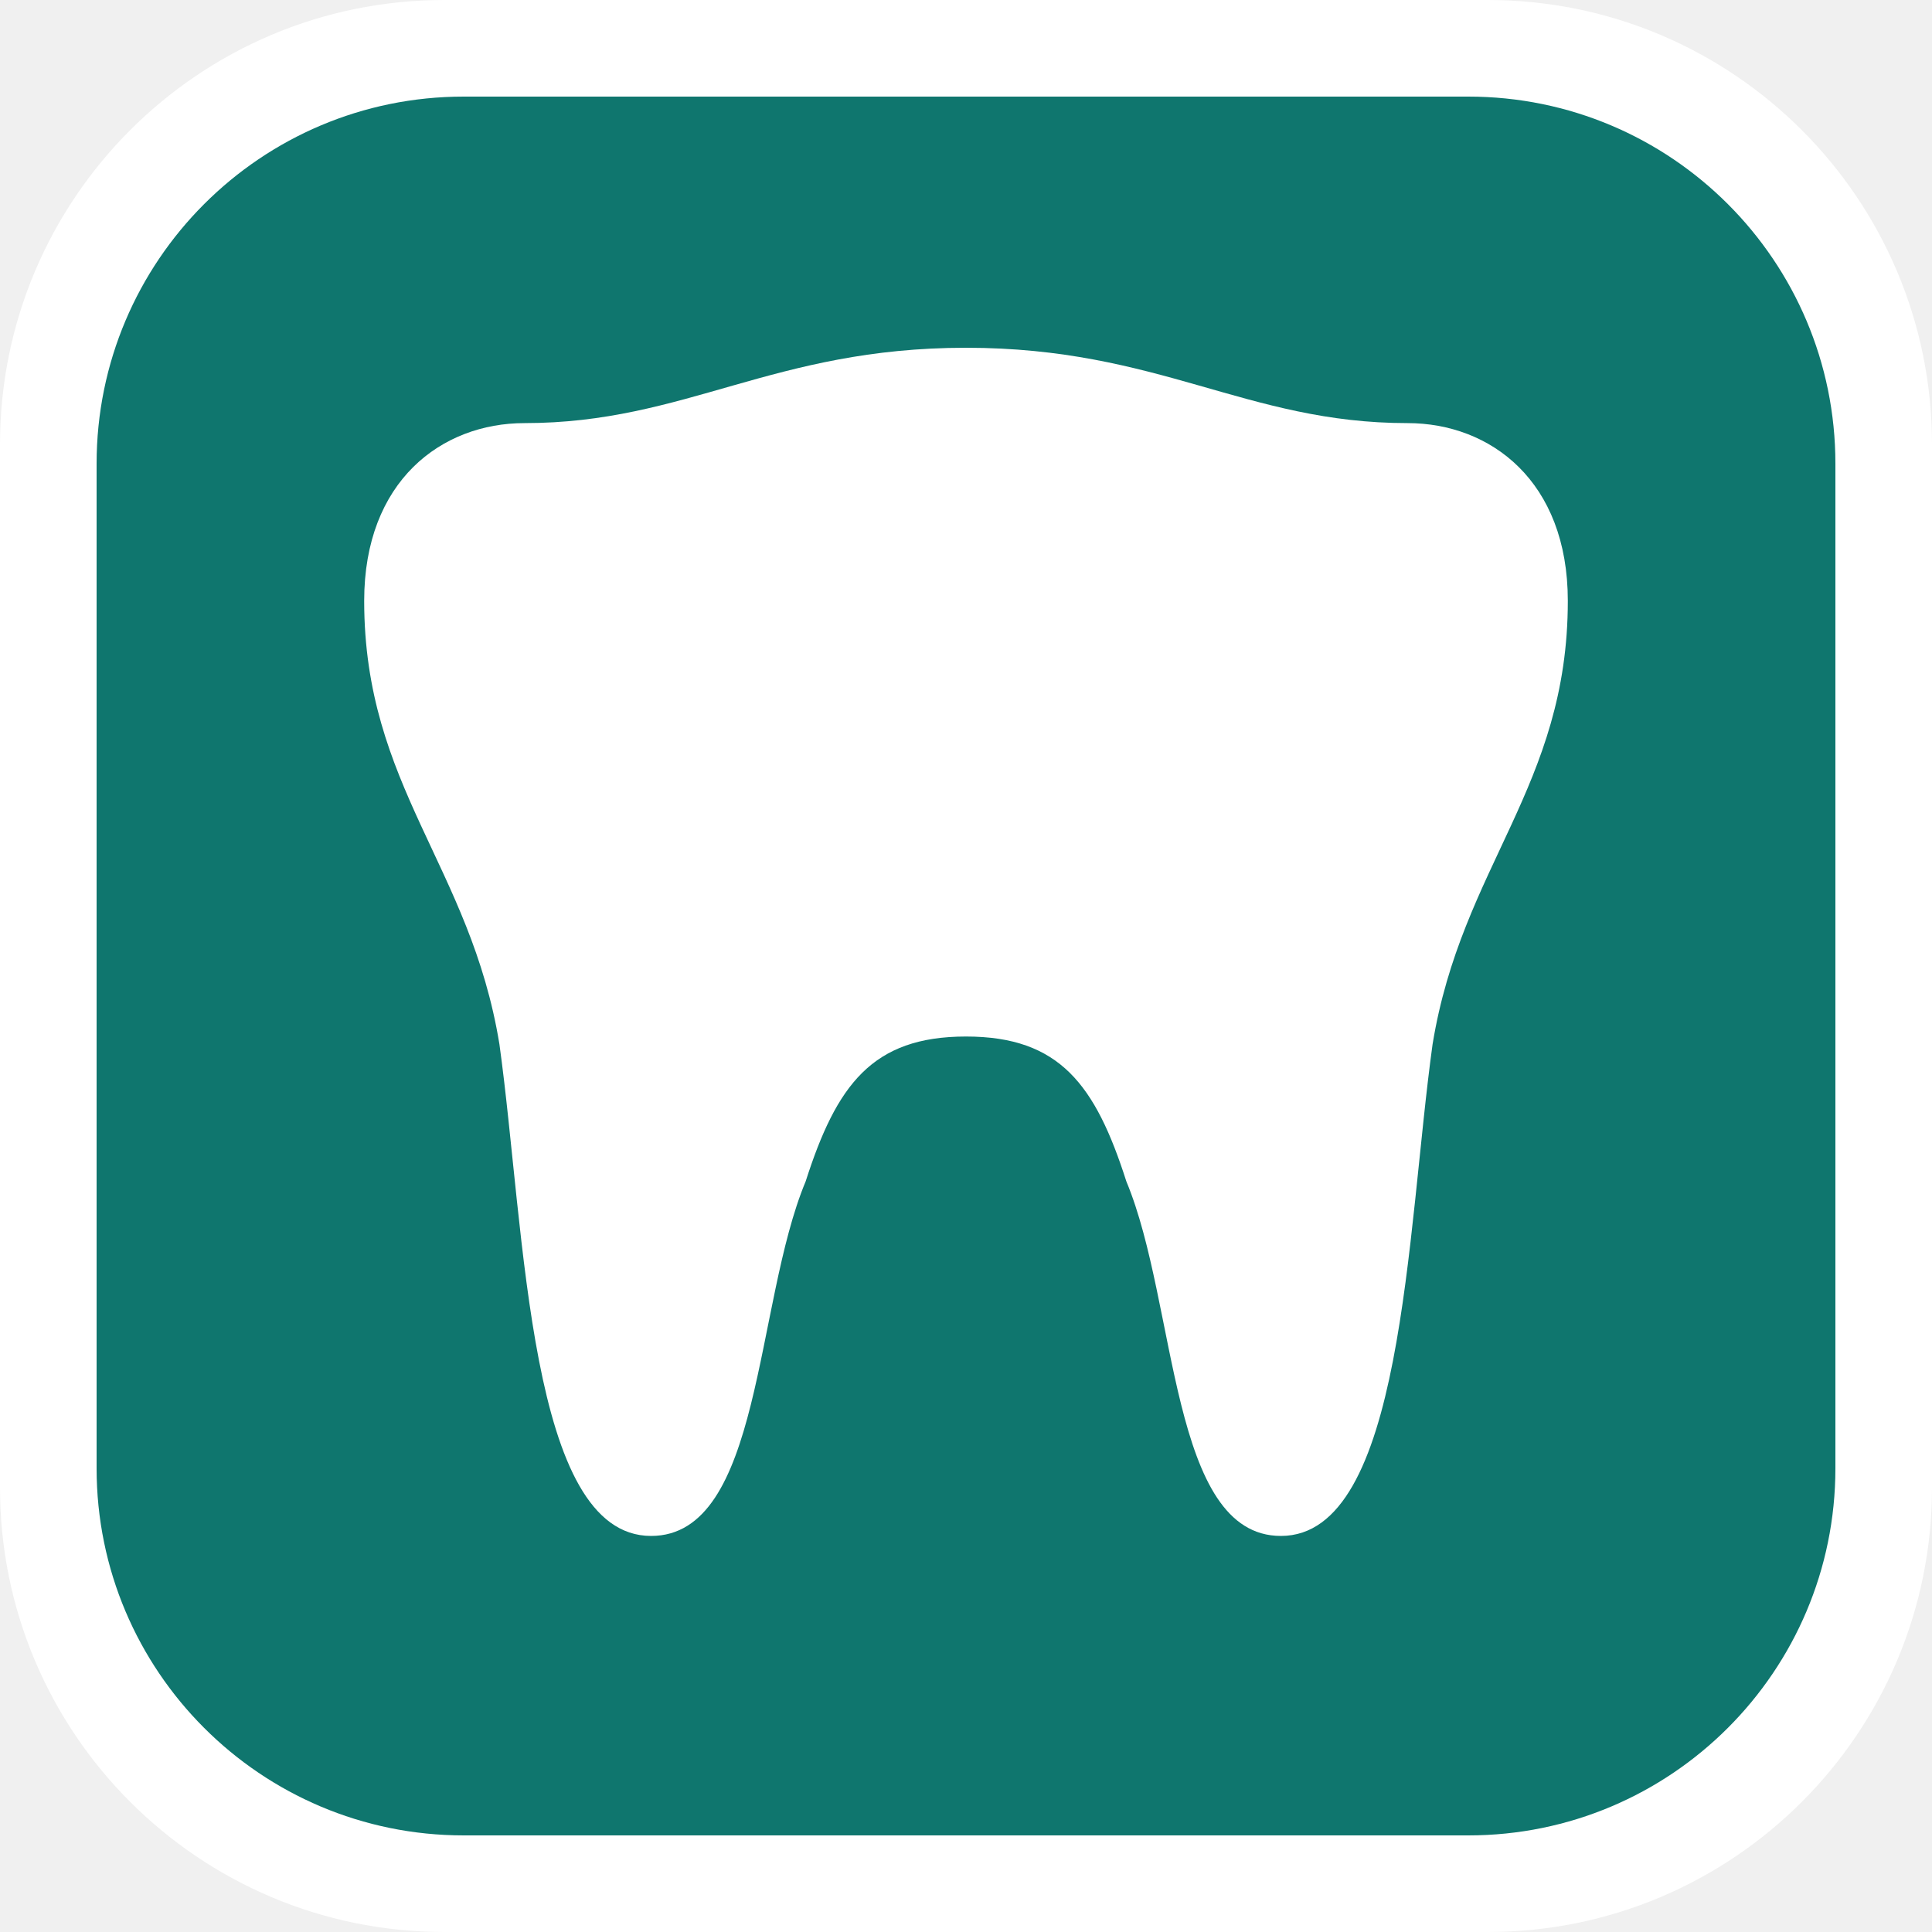
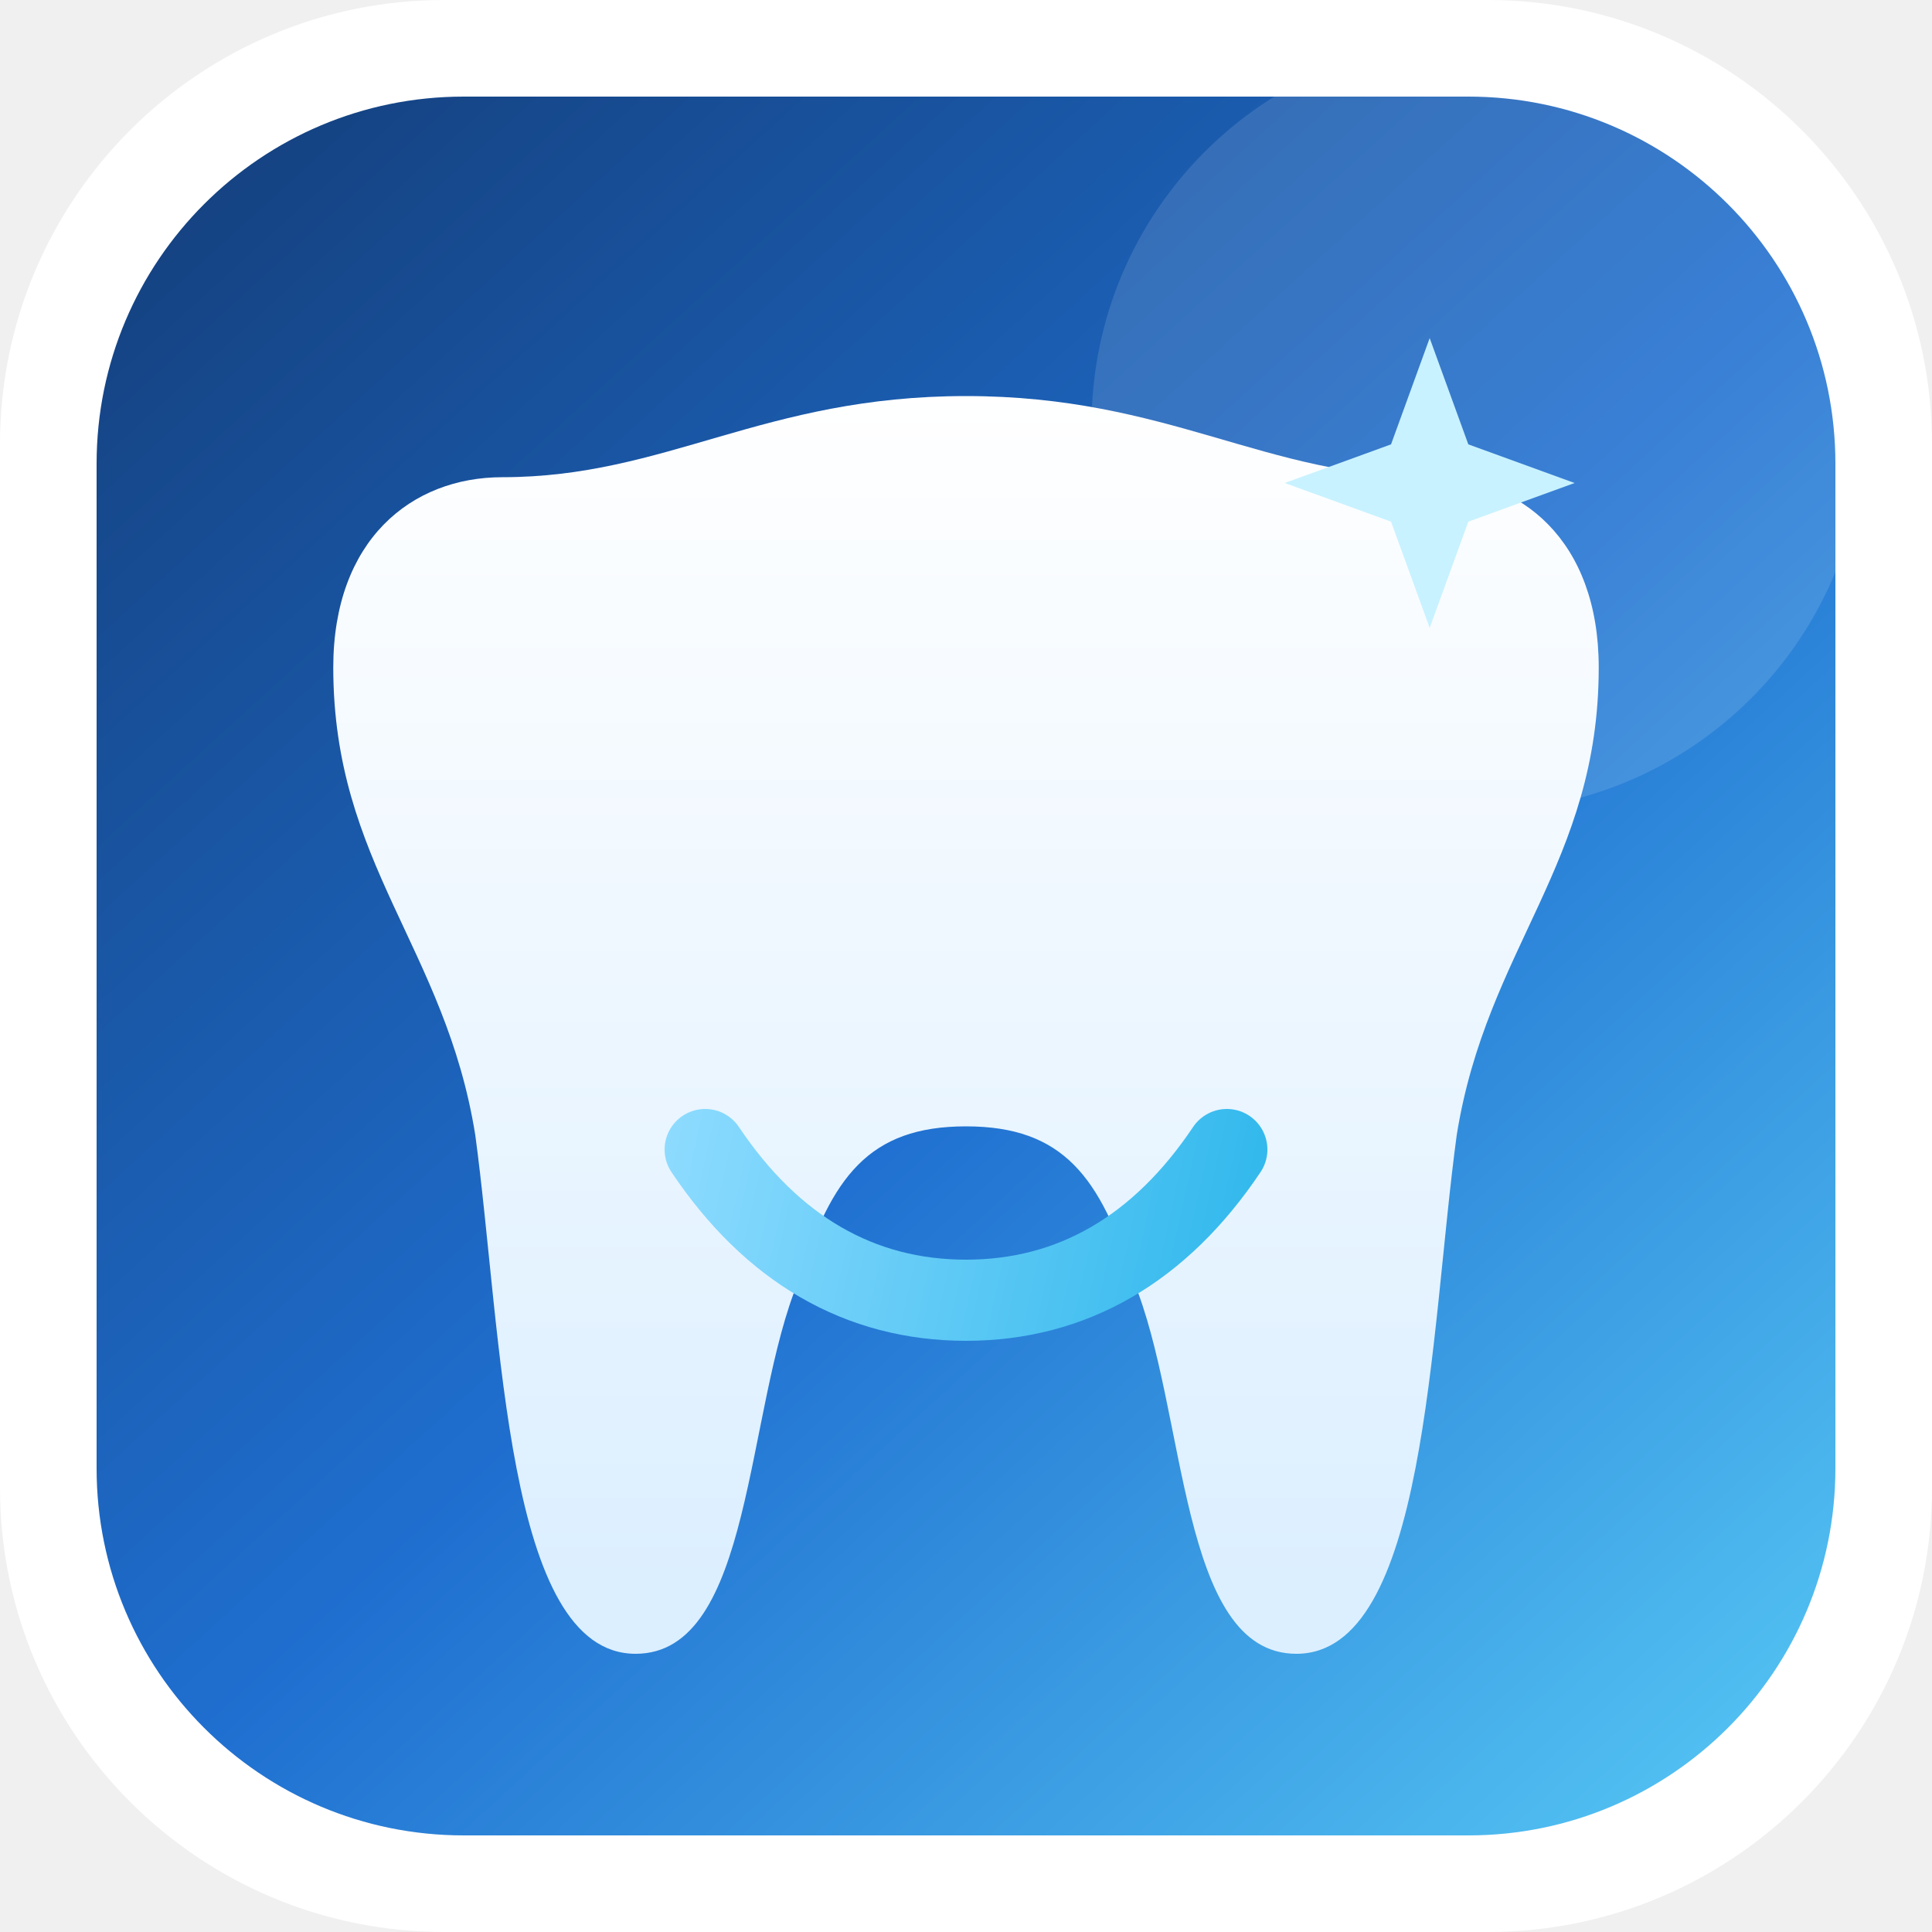
- <svg xmlns="http://www.w3.org/2000/svg" viewBox="0 0 200 200">
+ <svg xmlns="http://www.w3.org/2000/svg" viewBox="0 0 200 200" role="img" aria-label="DentaHistoria">
+   <defs>
+     <linearGradient id="pdf-bg" x1="18" y1="10" x2="184" y2="192" gradientUnits="userSpaceOnUse">
+       <stop offset="0" stop-color="#143f7c" />
+       <stop offset="0.52" stop-color="#1f6fd0" />
+       <stop offset="1" stop-color="#56c8f5" />
+     </linearGradient>
+     <linearGradient id="pdf-tooth" x1="100" y1="40" x2="100" y2="164" gradientUnits="userSpaceOnUse">
+       <stop offset="0" stop-color="#ffffff" />
+       <stop offset="1" stop-color="#dcefff" />
+     </linearGradient>
+     <linearGradient id="pdf-smile" x1="68" y1="116" x2="132" y2="130" gradientUnits="userSpaceOnUse">
+       <stop offset="0" stop-color="#8fdcff" />
+       <stop offset="1" stop-color="#2eb7ec" />
+     </linearGradient>
+   </defs>
  <rect width="200" height="200" rx="46" fill="#ffffff" />
-   <rect x="10" y="10" width="180" height="180" rx="38" fill="#0f766e" />
-   <path d="M100 36c-20 0-29 7.8-45.7 7.8-8.6 0-16.6 6-16.6 18.4 0 19.2 11 27.5 14 45.9 2.7 19.5 3 50.9 15.7 50.9 11.5 0 10.7-24 16-36.7 3.2-10 6.9-15 16.6-15s13.4 5 16.6 15c5.3 12.7 4.5 36.7 16 36.7 12.7 0 13-31.4 15.7-50.9 3-18.4 14-26.7 14-45.9 0-12.4-8-18.4-16.6-18.4C129 43.8 120 36 100 36Z" fill="#ffffff" />
+   <rect x="10" y="10" width="180" height="180" rx="38" fill="url(#pdf-bg)" />
+   <circle cx="153" cy="44" r="40" fill="#ffffff" opacity="0.12" />
+   <path d="M100 41c-21 0-31 8.4-48 8.4-9.4 0-17.5 6.5-17.5 19.7 0 20.3 11.6 29 14.7 48.4 2.8 20.6 3.1 53.7 16.6 53.7 12.2 0 11.3-25.3 16.9-38.7 3.4-10.6 7.2-15.9 17.3-15.9s13.9 5.3 17.3 15.9c5.6 13.4 4.7 38.7 16.9 38.7 13.5 0 13.8-33.1 16.6-53.7 3.1-19.4 14.7-28.1 14.7-48.4 0-13.2-8.1-19.7-17.5-19.7-17 0-27-8.4-48-8.4Z" fill="url(#pdf-tooth)" />
+   <path d="M73 119c6.9 10.3 16 15.6 27 15.6s20.1-5.3 27-15.6" fill="none" stroke="url(#pdf-smile)" stroke-width="8.4" stroke-linecap="round" />
+   <path d="M148 35l4 11 11 4-11 4-4 11-4-11-11-4 11-4 4-11Z" fill="#c8f2ff" />
</svg>
